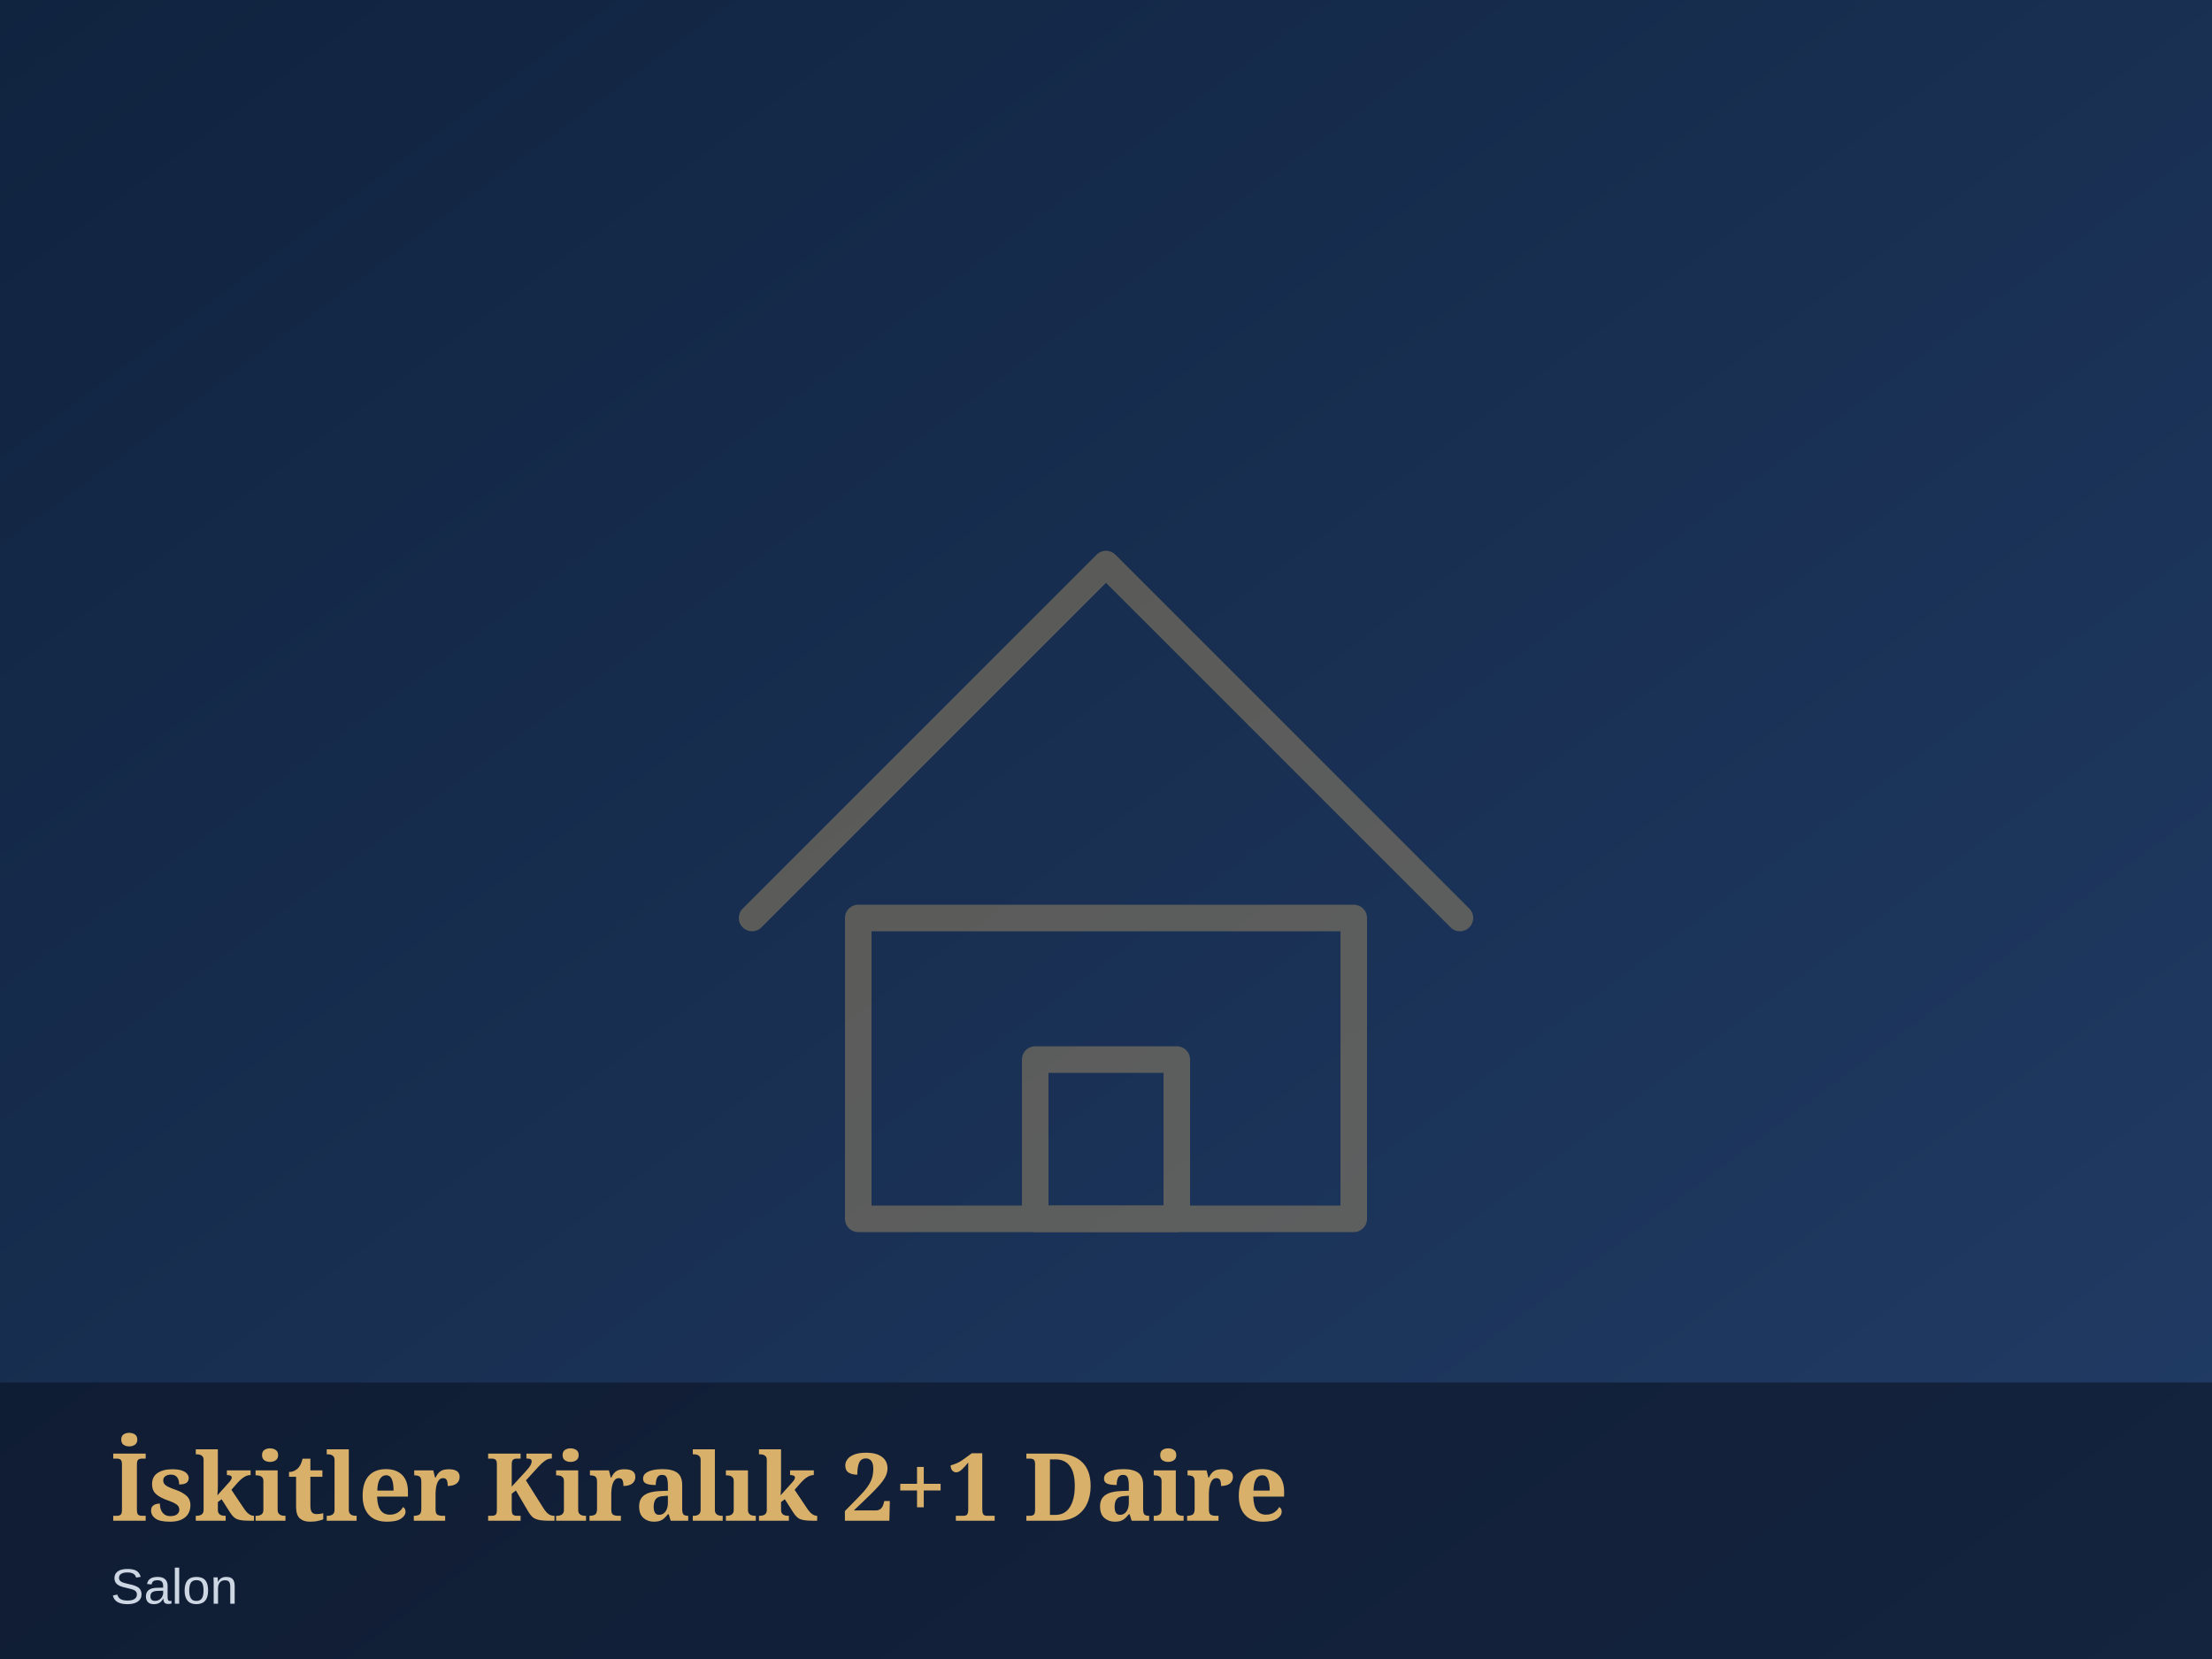
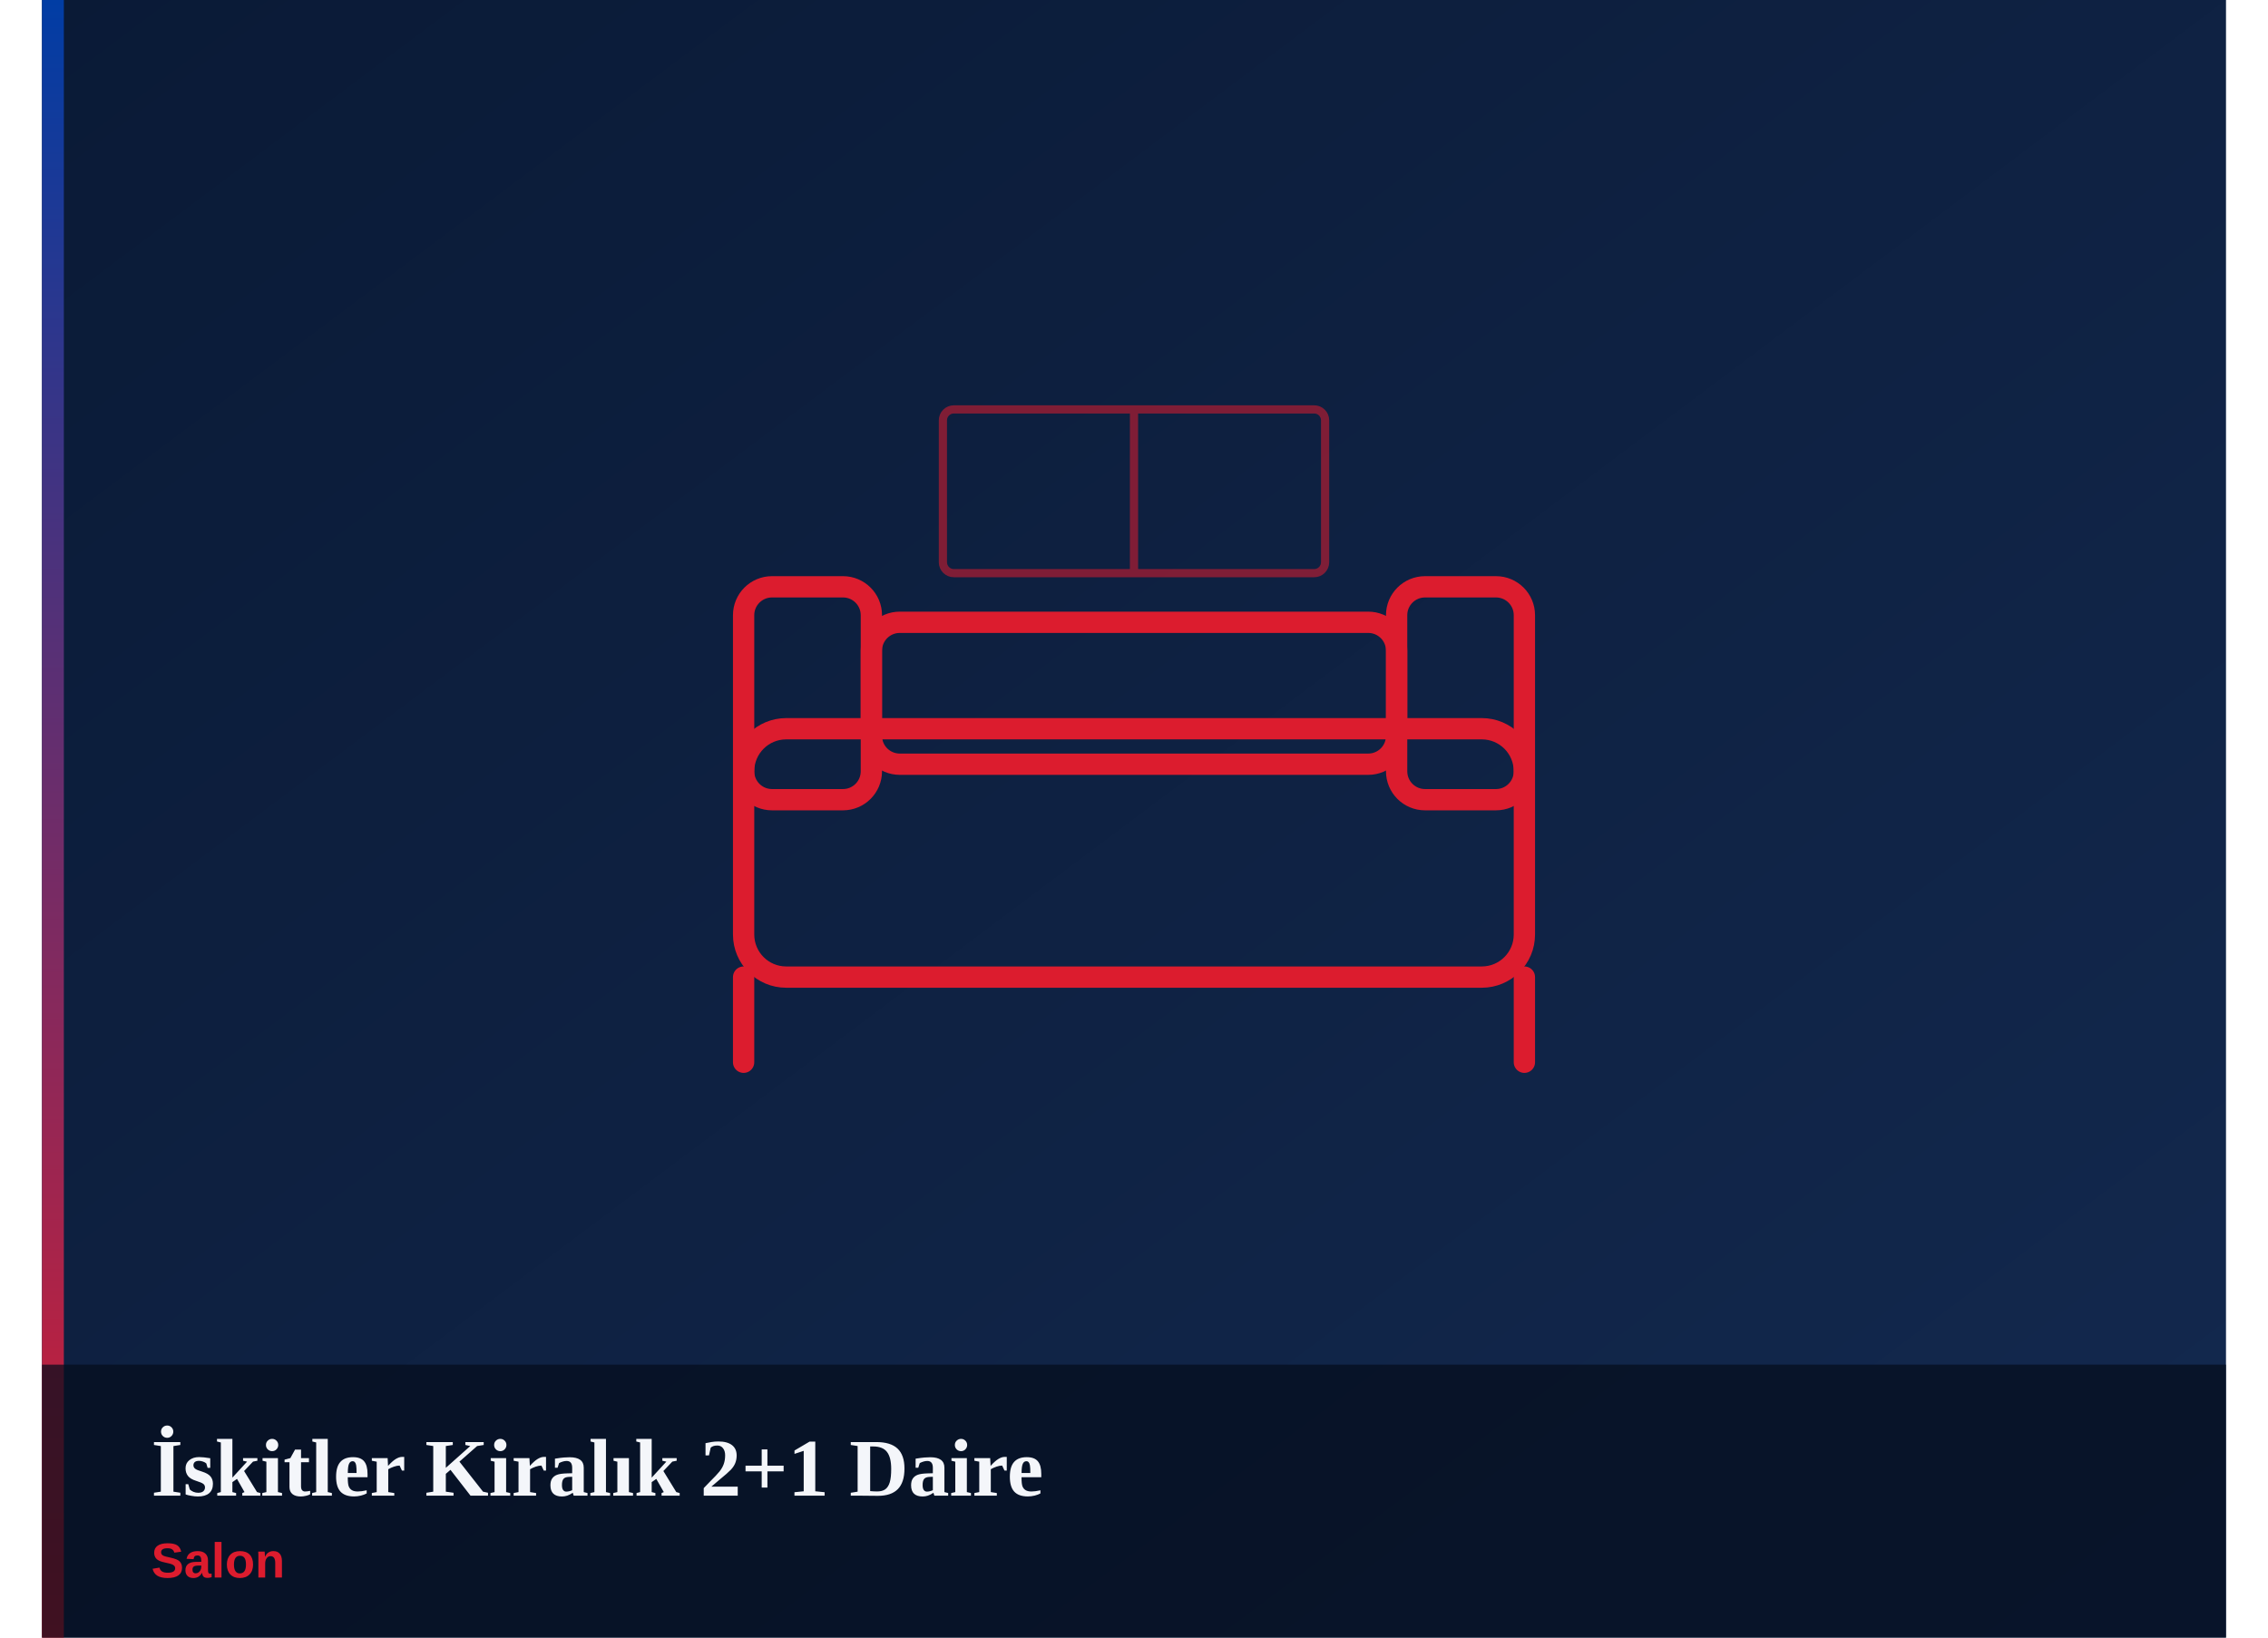
- <svg xmlns="http://www.w3.org/2000/svg" viewBox="0 0 800 600" width="800" height="600" role="img" aria-label="İskitler Kiralık 2+1 Daire">
+ <svg xmlns="http://www.w3.org/2000/svg" viewBox="0 0 800 600" width="900" height="650" role="img" aria-label="İskitler Kiralık 2+1 Daire - Salon">
  <defs>
-     <linearGradient id="g4" x1="0" y1="0" x2="1" y2="1">
-       <stop offset="0%" stop-color="#10233f" />
-       <stop offset="100%" stop-color="#213c66" />
+     <linearGradient id="bg" x1="0" y1="0" x2="1" y2="1">
+       <stop offset="0%" stop-color="#0a1a36" />
+       <stop offset="100%" stop-color="#13294f" />
+     </linearGradient>
+     <linearGradient id="stripe" x1="0" y1="0" x2="0" y2="1">
+       <stop offset="0%" stop-color="#003da5" />
+       <stop offset="100%" stop-color="#dc1c2e" />
    </linearGradient>
  </defs>
-   <rect width="800" height="600" fill="url(#g4)" />
-   <g transform="translate(400,300) scale(3.2)" fill="none" stroke="#d8b06a" stroke-width="3" stroke-linejoin="round" stroke-linecap="round" opacity="0.35">
-     <path d="M -40 10 L 0 -30 L 40 10" />
-     <rect x="-28" y="10" width="56" height="34" />
-     <rect x="-8" y="26" width="16" height="18" />
+   <rect width="800" height="600" fill="url(#bg)" />
+   <rect x="0" y="0" width="8" height="600" fill="url(#stripe)" />
+   <g transform="translate(400,280) scale(2.6)" fill="none" stroke="#dc1c2e" stroke-width="3" stroke-linejoin="round" stroke-linecap="round">
+     <rect x="-55" y="-5" width="110" height="35" rx="6" />
+     <rect x="-55" y="-25" width="18" height="30" rx="4" />
+     <rect x="37" y="-25" width="18" height="30" rx="4" />
+     <rect x="-37" y="-20" width="74" height="20" rx="4" />
+     <line x1="-55" y1="30" x2="-55" y2="42" />
+     <line x1="55" y1="30" x2="55" y2="42" />
+     <rect x="65" y="-40" width="4" height="70" opacity="0" />
  </g>
-   <rect x="0" y="500" width="800" height="100" fill="rgba(10,16,30,0.55)" />
-   <text x="40" y="550" font-family="Georgia, serif" font-size="34" fill="#d8b06a" font-weight="700">İskitler Kiralık 2+1 Daire</text>
-   <text x="40" y="580" font-family="Segoe UI, Arial, sans-serif" font-size="18" fill="#cdd6e3">Salon</text>
+   <g transform="translate(400,190)" fill="none" stroke="#dc1c2e" stroke-width="3" opacity="0.55">
+     <rect x="-70" y="-40" width="140" height="60" rx="4" />
+     <line x1="0" y1="-40" x2="0" y2="20" />
+   </g>
+   <rect x="0" y="500" width="800" height="100" fill="rgba(5,13,29,0.72)" />
+   <text x="40" y="548" font-family="Georgia, 'Times New Roman', serif" font-size="30" fill="#f4f6fa" font-weight="700">İskitler Kiralık 2+1 Daire</text>
+   <text x="40" y="578" font-family="Segoe UI, Arial, sans-serif" font-size="18" fill="#dc1c2e" font-weight="600">Salon</text>
</svg>
